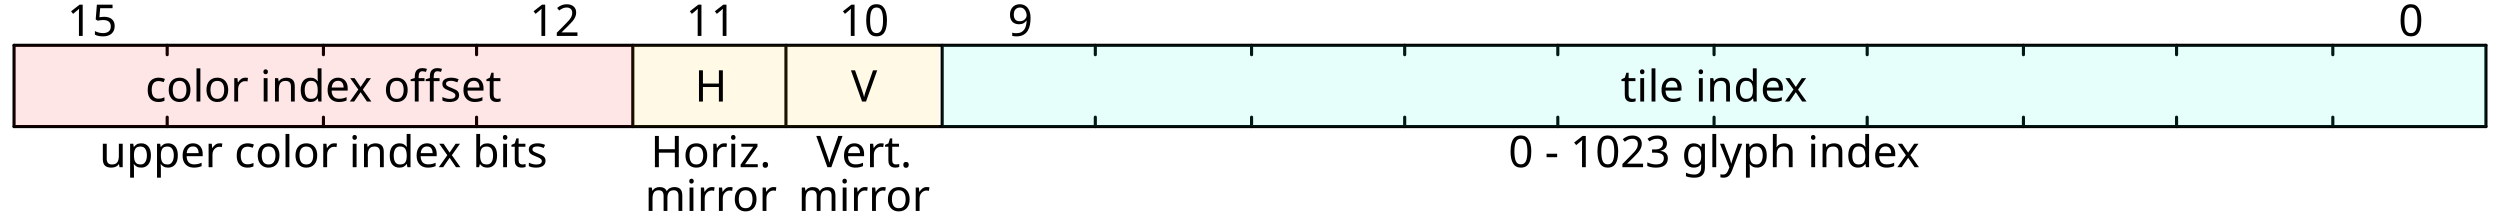
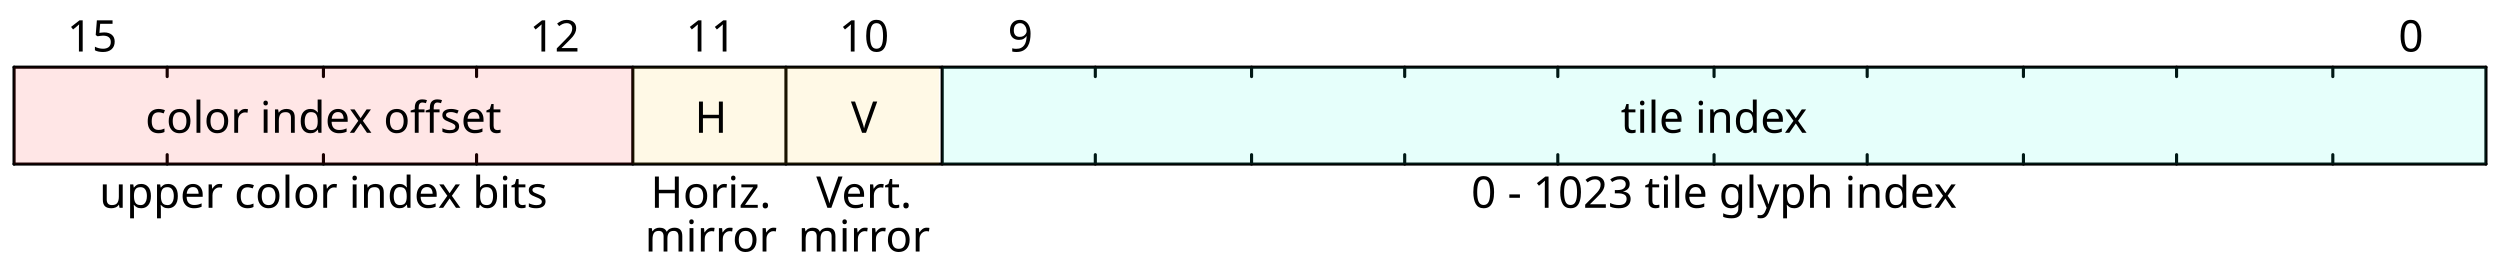
- <svg xmlns="http://www.w3.org/2000/svg" width="800" height="70" style="background-color:white" viewBox="0 0 800 70" class="WaveDrom">
+ <svg xmlns="http://www.w3.org/2000/svg" width="800" height="84" style="background-color:white" viewBox="0 0 800 84" class="WaveDrom">
  <g transform="translate(0.5,0.5)" text-anchor="middle" font-size="14" font-family="sans-serif" font-weight="normal">
-     <g transform="translate(4,14)">
+     <g transform="translate(4,21)">
      <g stroke="black" stroke-width="1" stroke-linecap="round">
        <line x2="791" />
-         <line y2="26" />
-         <line x2="791" y1="26" y2="26" />
-         <line x1="791" x2="791" y2="26" />
+         <line y2="31" />
+         <line x2="791" y1="31" y2="31" />
+         <line x1="791" x2="791" y2="31" />
        <line x1="742" x2="742" y2="3" />
-         <line x1="742" x2="742" y1="26" y2="23" />
+         <line x1="742" x2="742" y1="31" y2="28" />
        <line x1="692" x2="692" y2="3" />
-         <line x1="692" x2="692" y1="26" y2="23" />
+         <line x1="692" x2="692" y1="31" y2="28" />
        <line x1="643" x2="643" y2="3" />
-         <line x1="643" x2="643" y1="26" y2="23" />
+         <line x1="643" x2="643" y1="31" y2="28" />
        <line x1="593" x2="593" y2="3" />
-         <line x1="593" x2="593" y1="26" y2="23" />
+         <line x1="593" x2="593" y1="31" y2="28" />
        <line x1="544" x2="544" y2="3" />
-         <line x1="544" x2="544" y1="26" y2="23" />
+         <line x1="544" x2="544" y1="31" y2="28" />
        <line x1="494" x2="494" y2="3" />
-         <line x1="494" x2="494" y1="26" y2="23" />
+         <line x1="494" x2="494" y1="31" y2="28" />
        <line x1="445" x2="445" y2="3" />
-         <line x1="445" x2="445" y1="26" y2="23" />
+         <line x1="445" x2="445" y1="31" y2="28" />
        <line x1="396" x2="396" y2="3" />
-         <line x1="396" x2="396" y1="26" y2="23" />
+         <line x1="396" x2="396" y1="31" y2="28" />
        <line x1="346" x2="346" y2="3" />
-         <line x1="346" x2="346" y1="26" y2="23" />
-         <line x1="297" x2="297" y2="26" />
-         <line x1="247" x2="247" y2="26" />
-         <line x1="198" x2="198" y2="26" />
+         <line x1="346" x2="346" y1="31" y2="28" />
+         <line x1="297" x2="297" y2="31" />
+         <line x1="247" x2="247" y2="31" />
+         <line x1="198" x2="198" y2="31" />
        <line x1="148" x2="148" y2="3" />
-         <line x1="148" x2="148" y1="26" y2="23" />
+         <line x1="148" x2="148" y1="31" y2="28" />
        <line x1="99" x2="99" y2="3" />
-         <line x1="99" x2="99" y1="26" y2="23" />
+         <line x1="99" x2="99" y1="31" y2="28" />
        <line x1="49" x2="49" y2="3" />
-         <line x1="49" x2="49" y1="26" y2="23" />
+         <line x1="49" x2="49" y1="31" y2="28" />
      </g>
      <g>
        <g>
-           <rect x="297" width="494" height="26" style="fill-opacity:0.1;fill:hsl(170,100%,50%)" />
-           <rect x="247" width="49" height="26" style="fill-opacity:0.1;fill:hsl(45,100%,50%)" />
-           <rect x="198" width="49" height="26" style="fill-opacity:0.1;fill:hsl(45,100%,50%)" />
-           <rect width="198" height="26" style="fill-opacity:0.1;fill:hsl(0,100%,50%)" />
+           <rect x="297" width="494" height="31" field="tile index" style="fill-opacity:0.1;fill:hsl(170,100%,50%)" />
+           <rect x="247" width="49" height="31" field="V" style="fill-opacity:0.1;fill:hsl(45,100%,50%)" />
+           <rect x="198" width="49" height="31" field="H" style="fill-opacity:0.1;fill:hsl(45,100%,50%)" />
+           <rect width="198" height="31" field="color index offset" style="fill-opacity:0.1;fill:hsl(0,100%,50%)" />
        </g>
-         <g transform="translate(25,-3)">
-           <text x="742">0</text>
-           <text x="297">9</text>
-           <text x="247">10</text>
-           <text x="198">11</text>
-           <text x="148">12</text>
-           <text>15</text>
+         <g transform="translate(25,-11)">
+           <g transform="translate(742)">
+             <text y="6">0</text>
+           </g>
+           <g transform="translate(297)">
+             <text y="6">9</text>
+           </g>
+           <g transform="translate(247)">
+             <text y="6">10</text>
+           </g>
+           <g transform="translate(198)">
+             <text y="6">11</text>
+           </g>
+           <g transform="translate(148)">
+             <text y="6">12</text>
+           </g>
+           <g transform="translate(0)">
+             <text y="6">15</text>
+           </g>
        </g>
-         <g transform="translate(25,18)">
-           <text x="519">
-             <tspan>tile index</tspan>
-           </text>
-           <text x="247">
-             <tspan>V</tspan>
-           </text>
-           <text x="198">
-             <tspan>H</tspan>
-           </text>
-           <text x="74">
-             <tspan>color index offset</tspan>
-           </text>
+         <g transform="translate(25,15)">
+           <g transform="translate(519)">
+             <text y="6">
+               <tspan>tile index</tspan>
+             </text>
+           </g>
+           <g transform="translate(247)">
+             <text y="6">
+               <tspan>V</tspan>
+             </text>
+           </g>
+           <g transform="translate(198)">
+             <text y="6">
+               <tspan>H</tspan>
+             </text>
+           </g>
+           <g transform="translate(74)">
+             <text y="6">
+               <tspan>color index offset</tspan>
+             </text>
+           </g>
        </g>
        <g transform="translate(25,39)">
          <g>
-             <text x="519">
-               <tspan>0 - 1023 glyph index</tspan>
-             </text>
+             <g transform="translate(519)">
+               <text y="6">
+                 <tspan>0 - 1023 tile glyph index</tspan>
+               </text>
+             </g>
          </g>
          <g>
-             <text x="247">
-               <tspan>Vert.</tspan>
-             </text>
-             <text x="247" y="14">
-               <tspan>mirror</tspan>
-             </text>
+             <g transform="translate(247)">
+               <text y="6">
+                 <tspan>Vert.</tspan>
+               </text>
+             </g>
+             <g transform="translate(247,14)">
+               <text y="6">
+                 <tspan>mirror</tspan>
+               </text>
+             </g>
          </g>
          <g>
-             <text x="198">
-               <tspan>Horiz.</tspan>
-             </text>
-             <text x="198" y="14">
-               <tspan>mirror</tspan>
-             </text>
+             <g transform="translate(198)">
+               <text y="6">
+                 <tspan>Horiz.</tspan>
+               </text>
+             </g>
+             <g transform="translate(198,14)">
+               <text y="6">
+                 <tspan>mirror</tspan>
+               </text>
+             </g>
          </g>
          <g>
-             <text x="74">
-               <tspan>upper color index bits</tspan>
-             </text>
+             <g transform="translate(74)">
+               <text y="6">
+                 <tspan>upper color index bits</tspan>
+               </text>
+             </g>
          </g>
        </g>
      </g>
    </g>
  </g>
</svg>
